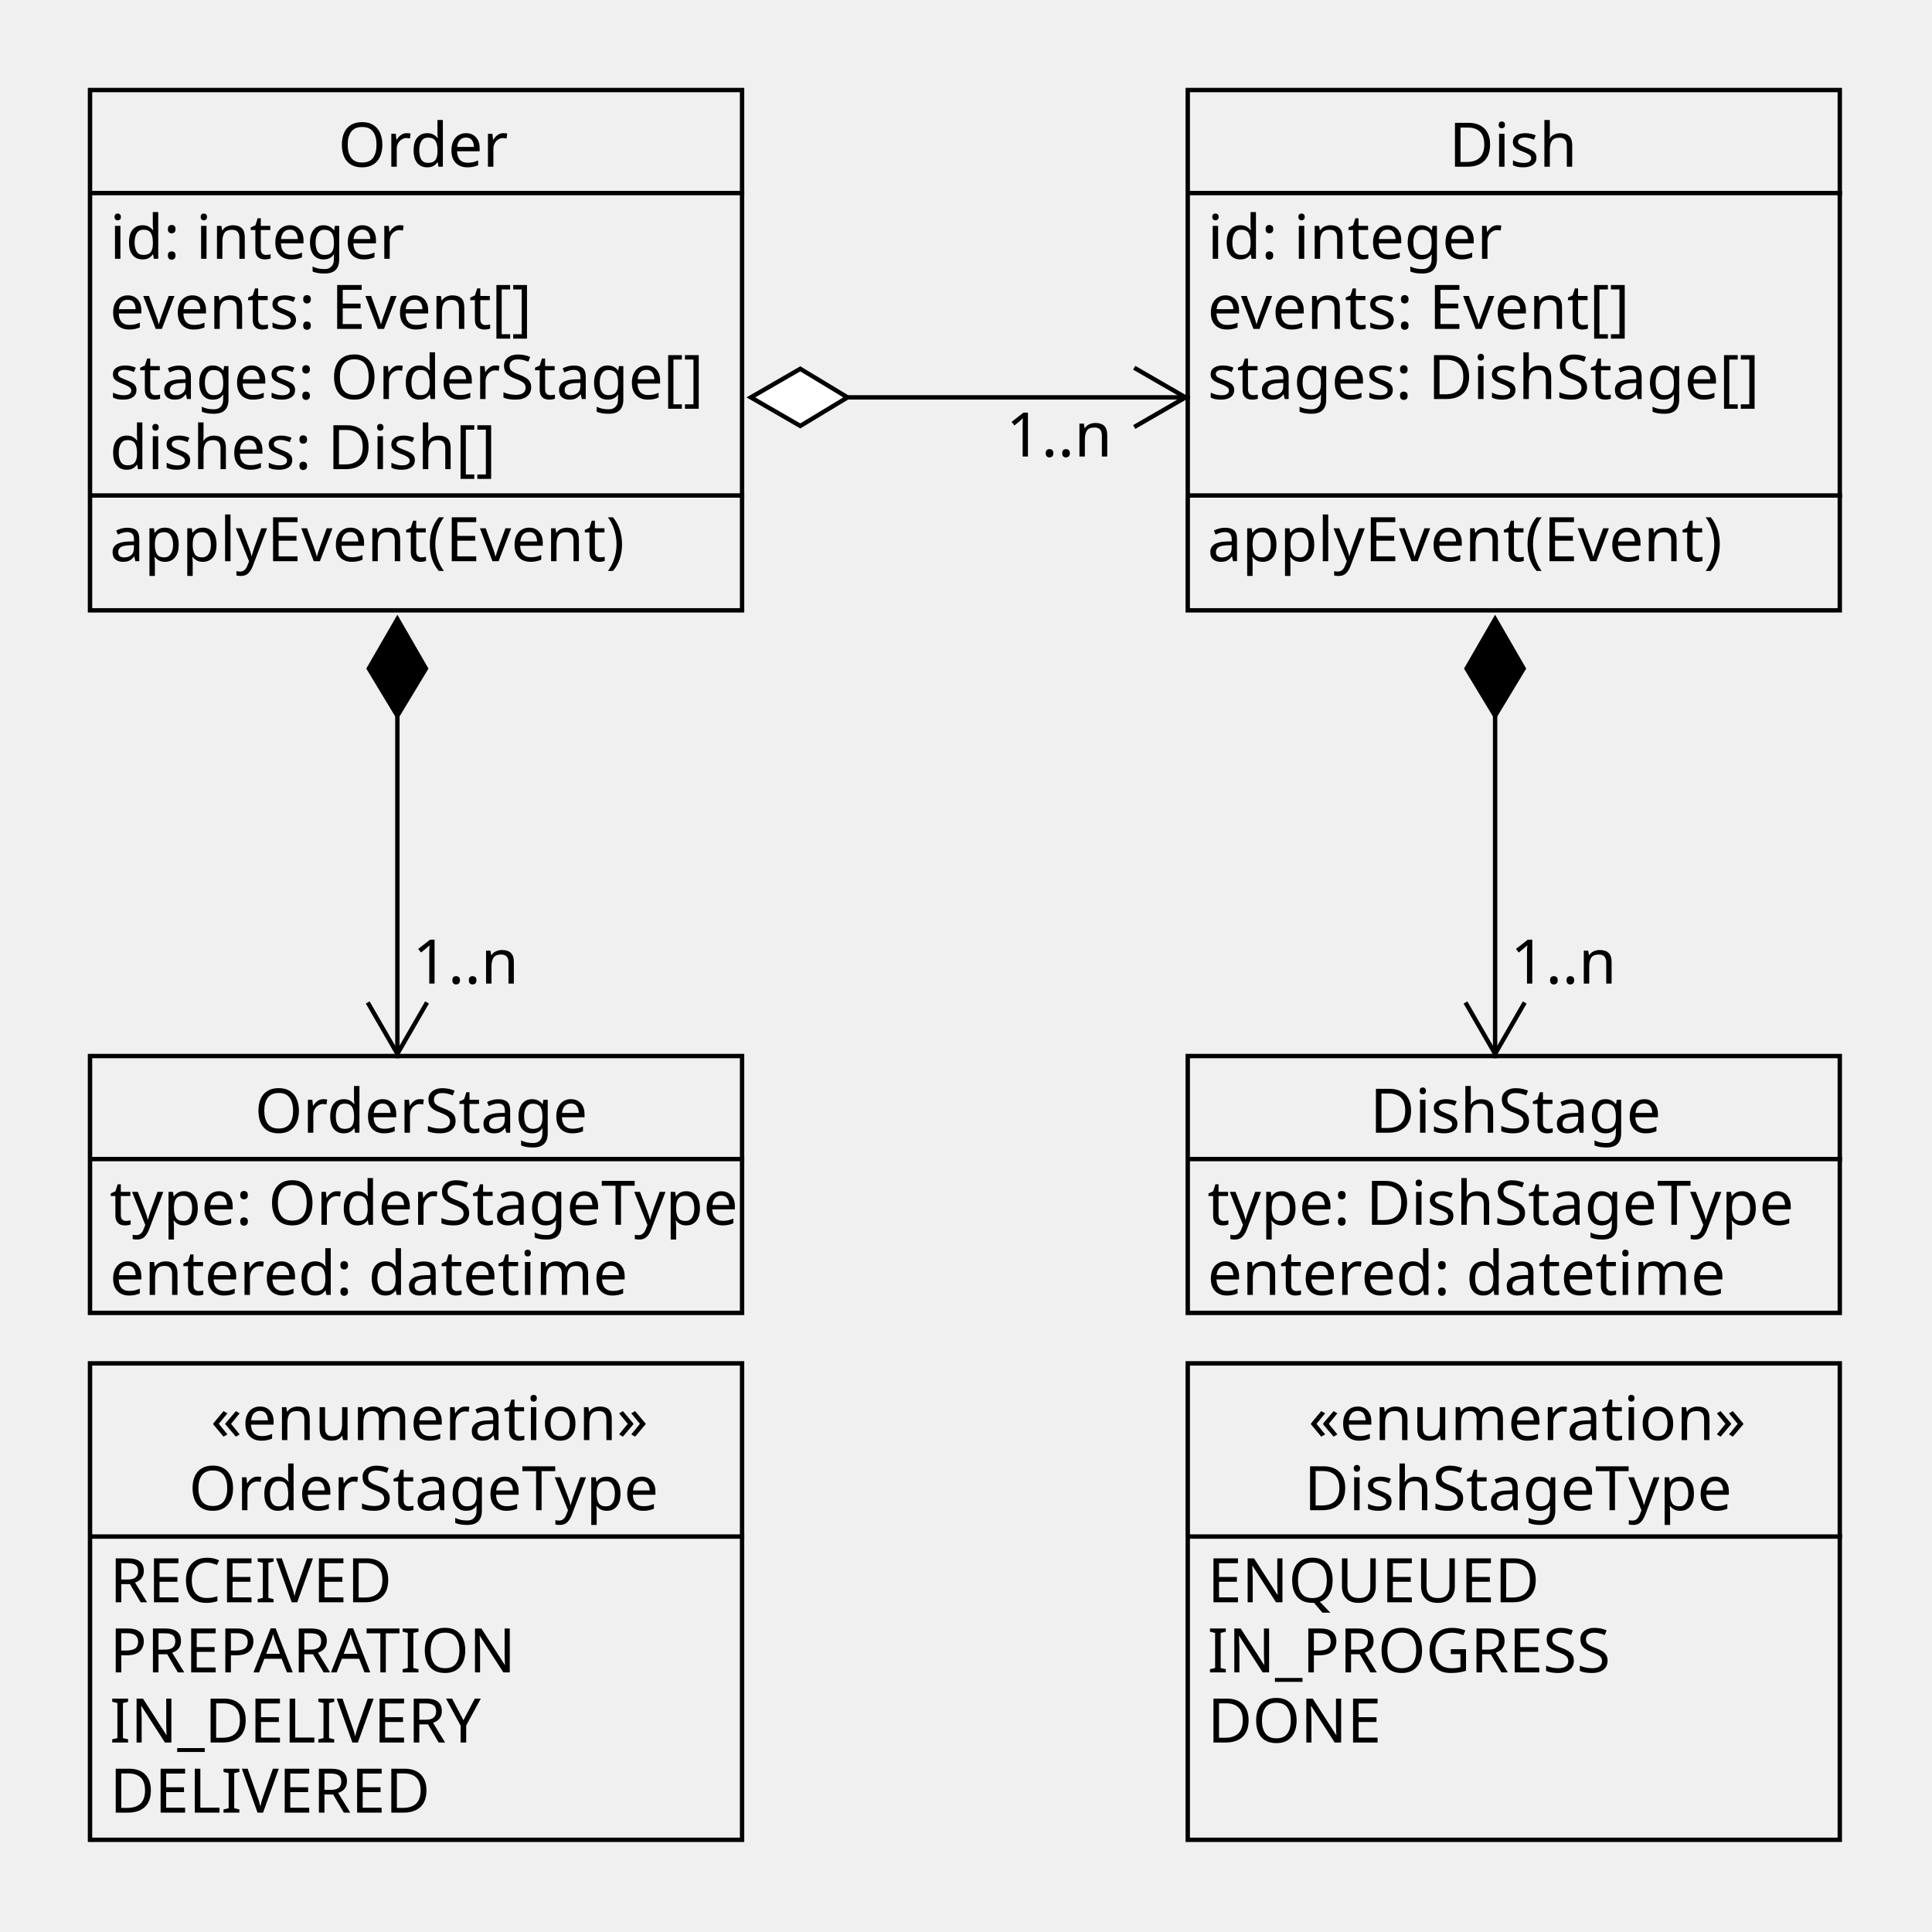
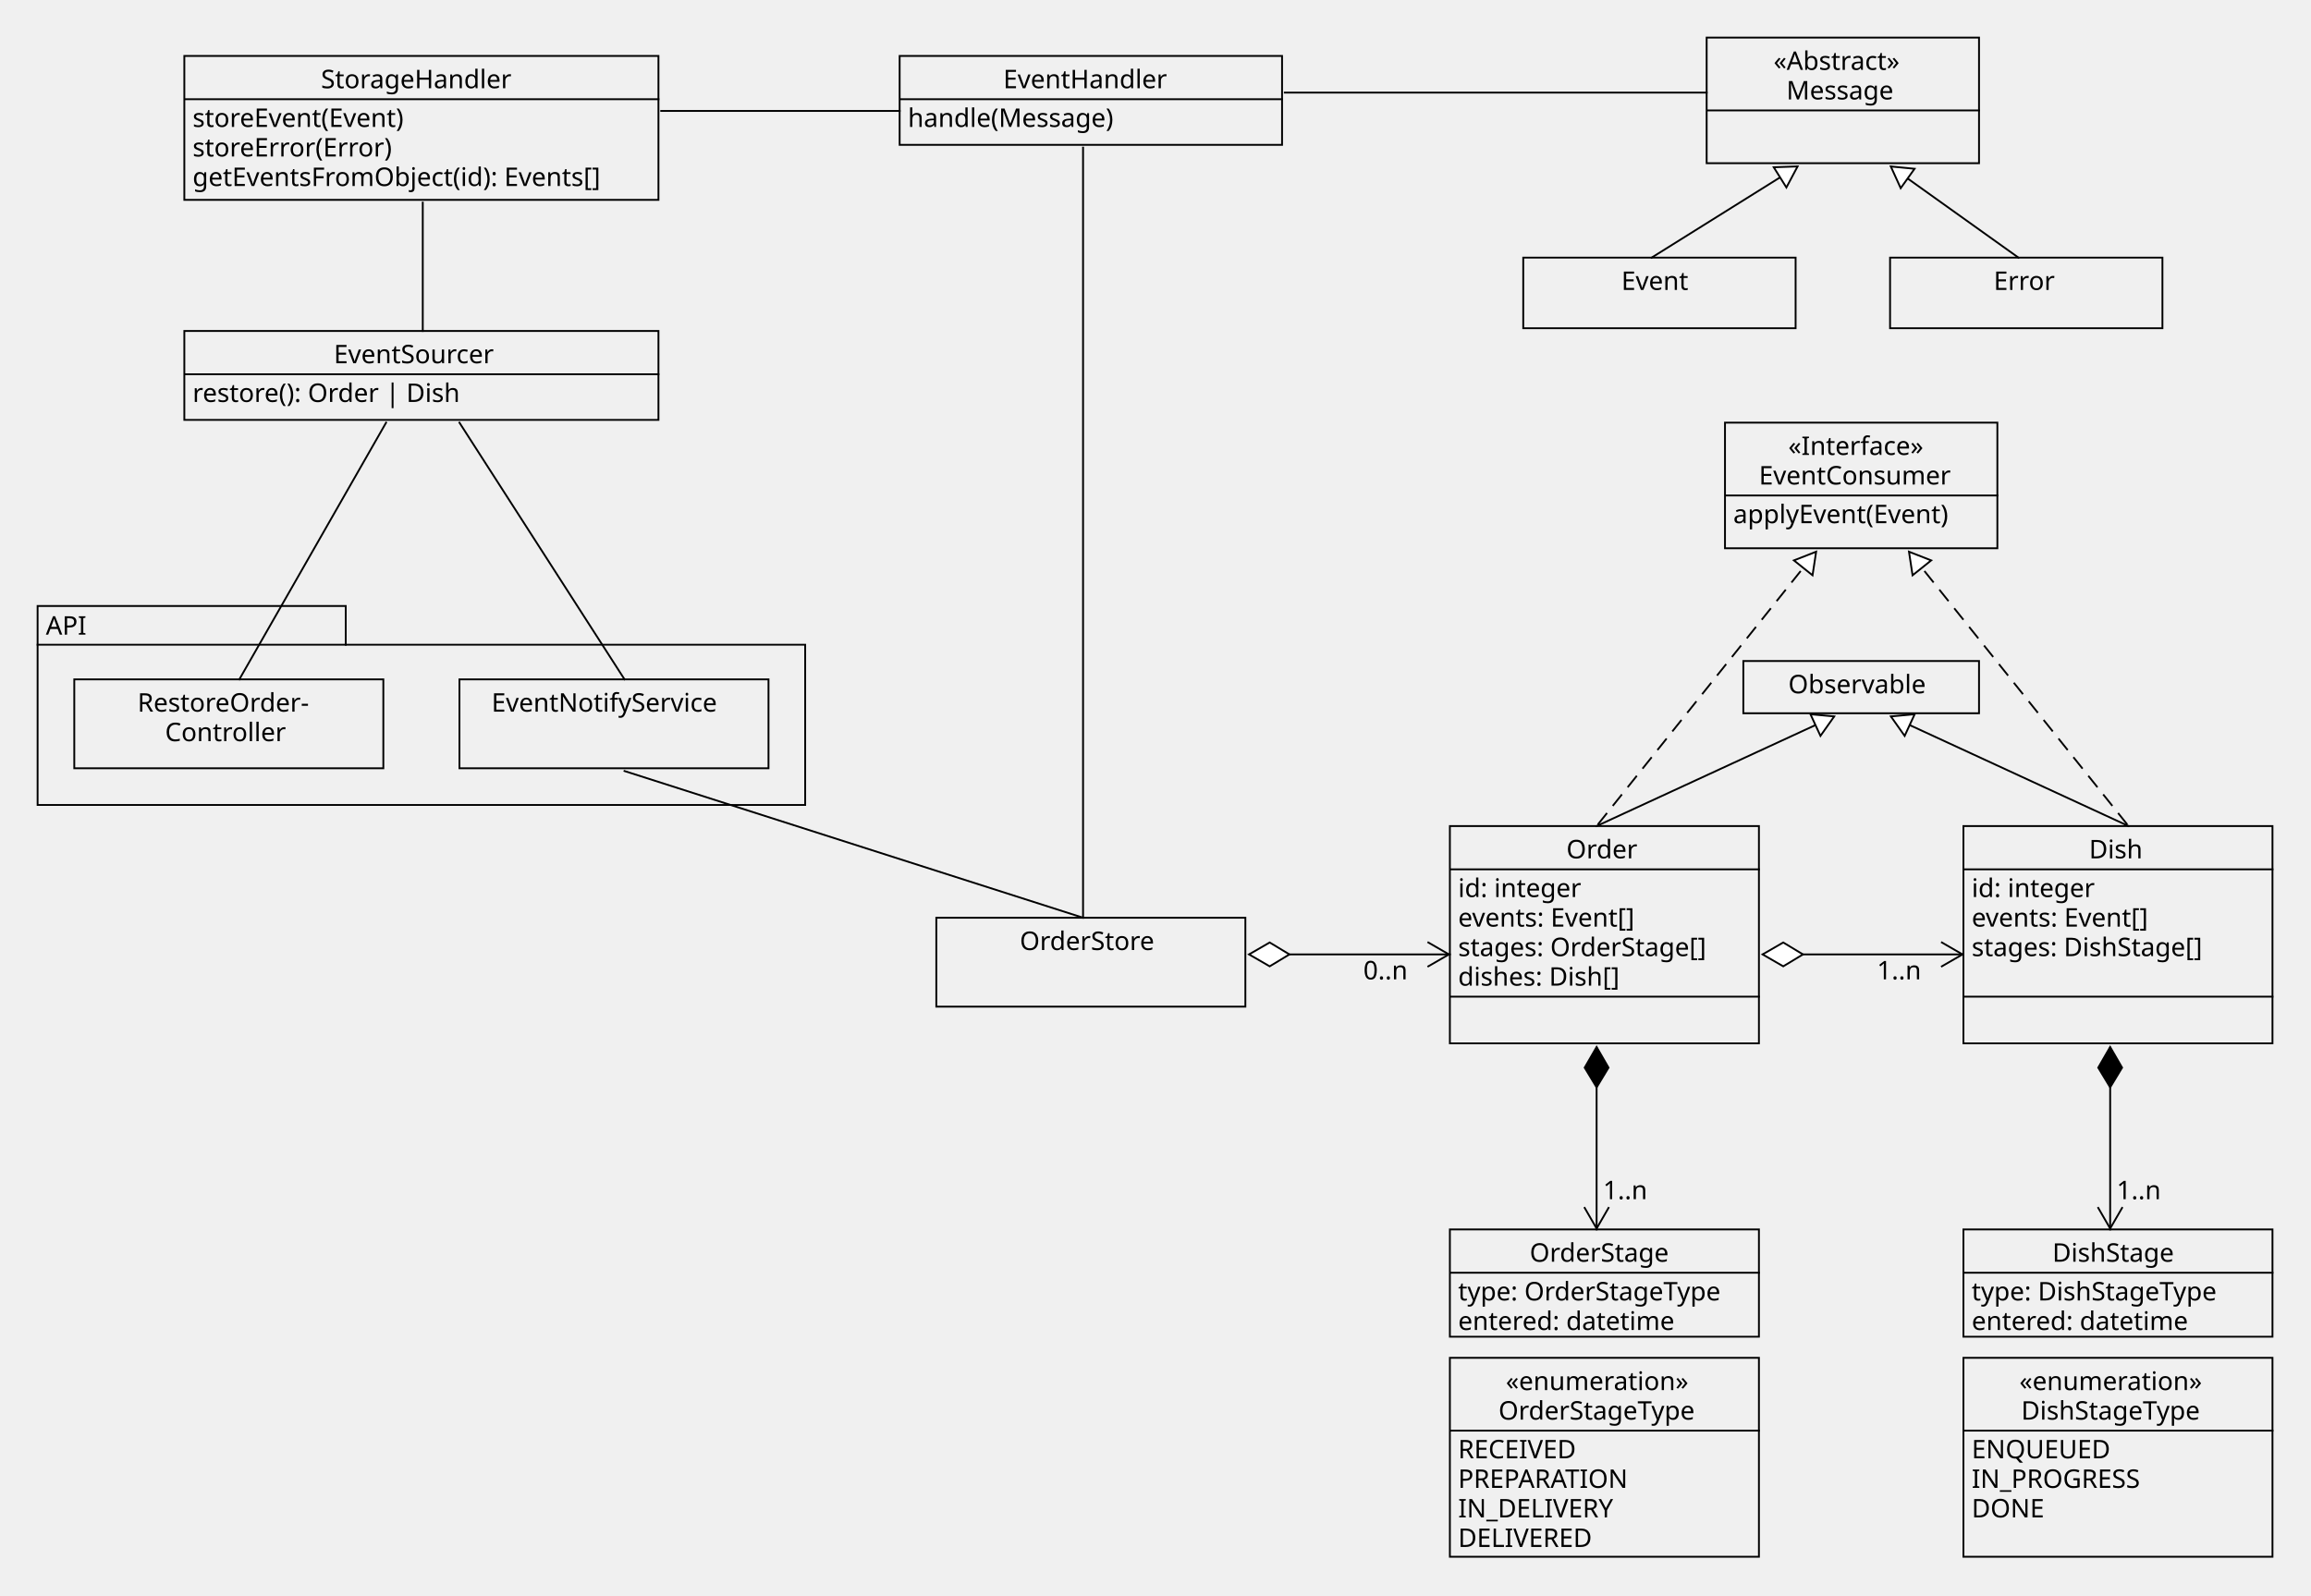
- <svg xmlns="http://www.w3.org/2000/svg" fill-opacity="1" color-rendering="auto" color-interpolation="auto" text-rendering="auto" stroke="black" stroke-linecap="square" width="440" stroke-miterlimit="10" shape-rendering="auto" stroke-opacity="1" fill="black" stroke-dasharray="none" font-weight="normal" stroke-width="1" viewBox="580 170 440 440" height="440" font-family="'Dialog'" font-style="normal" stroke-linejoin="miter" font-size="12px" stroke-dashoffset="0" image-rendering="auto">
+ <svg xmlns="http://www.w3.org/2000/svg" fill-opacity="1" color-rendering="auto" color-interpolation="auto" text-rendering="auto" stroke="black" stroke-linecap="square" width="1260" stroke-miterlimit="10" shape-rendering="auto" stroke-opacity="1" fill="black" stroke-dasharray="none" font-weight="normal" stroke-width="1" viewBox="250 160 1260 870" height="870" font-family="'Dialog'" font-style="normal" stroke-linejoin="miter" font-size="12px" stroke-dashoffset="0" image-rendering="auto">
  <defs id="genericDefs" />
  <g>
    <defs id="defs1">
      <clipPath clipPathUnits="userSpaceOnUse" id="clipPath1">
        <path d="M0 0 L2147483647 0 L2147483647 2147483647 L0 2147483647 L0 0 Z" />
      </clipPath>
      <clipPath clipPathUnits="userSpaceOnUse" id="clipPath2">
-         <path d="M0 0 L0 60 L150 60 L150 0 Z" />
+         <path d="M0 0 L0 110 L420 110 L420 0 Z" />
      </clipPath>
      <clipPath clipPathUnits="userSpaceOnUse" id="clipPath3">
-         <path d="M0 0 L0 110 L150 110 L150 0 Z" />
+         <path d="M0 0 L0 50 L170 50 L170 0 Z" />
      </clipPath>
      <clipPath clipPathUnits="userSpaceOnUse" id="clipPath4">
-         <path d="M0 0 L0 120 L150 120 L150 0 Z" />
+         <path d="M0 0 L0 30 L130 30 L130 0 Z" />
      </clipPath>
      <clipPath clipPathUnits="userSpaceOnUse" id="clipPath5">
-         <path d="M0 0 L0 130 L50 130 L50 0 Z" />
+         <path d="M0 0 L0 50 L260 50 L260 0 Z" />
      </clipPath>
      <clipPath clipPathUnits="userSpaceOnUse" id="clipPath6">
-         <path d="M0 0 L0 40 L130 40 L130 0 Z" />
+         <path d="M0 0 L0 80 L260 80 L260 0 Z" />
+       </clipPath>
+       <clipPath clipPathUnits="userSpaceOnUse" id="clipPath7">
+         <path d="M0 0 L0 50 L210 50 L210 0 Z" />
+       </clipPath>
+       <clipPath clipPathUnits="userSpaceOnUse" id="clipPath8">
+         <path d="M0 0 L0 40 L150 40 L150 0 Z" />
+       </clipPath>
+       <clipPath clipPathUnits="userSpaceOnUse" id="clipPath9">
+         <path d="M0 0 L0 70 L150 70 L150 0 Z" />
+       </clipPath>
+       <clipPath clipPathUnits="userSpaceOnUse" id="clipPath10">
+         <path d="M0 0 L0 60 L170 60 L170 0 Z" />
+       </clipPath>
+       <clipPath clipPathUnits="userSpaceOnUse" id="clipPath11">
+         <path d="M0 0 L0 110 L170 110 L170 0 Z" />
+       </clipPath>
+       <clipPath clipPathUnits="userSpaceOnUse" id="clipPath12">
+         <path d="M0 0 L0 120 L170 120 L170 0 Z" />
+       </clipPath>
+       <clipPath clipPathUnits="userSpaceOnUse" id="clipPath13">
+         <path d="M0 0 L0 450 L30 450 L30 0 Z" />
+       </clipPath>
+       <clipPath clipPathUnits="userSpaceOnUse" id="clipPath14">
+         <path d="M0 0 L0 170 L120 170 L120 0 Z" />
+       </clipPath>
+       <clipPath clipPathUnits="userSpaceOnUse" id="clipPath15">
+         <path d="M0 0 L0 170 L110 170 L110 0 Z" />
+       </clipPath>
+       <clipPath clipPathUnits="userSpaceOnUse" id="clipPath16">
+         <path d="M0 0 L0 110 L280 110 L280 0 Z" />
+       </clipPath>
+       <clipPath clipPathUnits="userSpaceOnUse" id="clipPath17">
+         <path d="M0 0 L0 30 L160 30 L160 0 Z" />
+       </clipPath>
+       <clipPath clipPathUnits="userSpaceOnUse" id="clipPath18">
+         <path d="M0 0 L0 40 L140 40 L140 0 Z" />
+       </clipPath>
+       <clipPath clipPathUnits="userSpaceOnUse" id="clipPath19">
+         <path d="M0 0 L0 90 L160 90 L160 0 Z" />
+       </clipPath>
+       <clipPath clipPathUnits="userSpaceOnUse" id="clipPath20">
+         <path d="M0 0 L0 100 L30 100 L30 0 Z" />
+       </clipPath>
+       <clipPath clipPathUnits="userSpaceOnUse" id="clipPath21">
+         <path d="M0 0 L0 30 L260 30 L260 0 Z" />
+       </clipPath>
+       <clipPath clipPathUnits="userSpaceOnUse" id="clipPath22">
+         <path d="M0 0 L0 80 L100 80 L100 0 Z" />
+       </clipPath>
+       <clipPath clipPathUnits="userSpaceOnUse" id="clipPath23">
+         <path d="M0 0 L0 80 L110 80 L110 0 Z" />
+       </clipPath>
+       <clipPath clipPathUnits="userSpaceOnUse" id="clipPath24">
+         <path d="M0 0 L0 180 L150 180 L150 0 Z" />
+       </clipPath>
+       <clipPath clipPathUnits="userSpaceOnUse" id="clipPath25">
+         <path d="M0 0 L0 130 L60 130 L60 0 Z" />
      </clipPath>
    </defs>
-     <g fill="rgb(255,255,255)" fill-opacity="0" transform="translate(850,410)" stroke-opacity="0" stroke="rgb(255,255,255)">
-       <rect x="0.5" width="148.5" height="58.5" y="0.5" clip-path="url(#clipPath2)" stroke="none" />
-     </g>
-     <g transform="translate(850,410)">
-       <rect fill="none" x="0.5" width="148.5" height="58.5" y="0.5" clip-path="url(#clipPath2)" />
-       <text x="42" font-size="14px" y="17.969" clip-path="url(#clipPath2)" font-family="sans-serif" stroke="none" xml:space="preserve">DishStage</text>
-       <path fill="none" d="M1 23.969 L149 23.969" clip-path="url(#clipPath2)" />
-       <text x="5" font-size="14px" y="38.938" clip-path="url(#clipPath2)" font-family="sans-serif" stroke="none" xml:space="preserve">type: DishStageType</text>
-       <text x="5" font-size="14px" y="54.906" clip-path="url(#clipPath2)" font-family="sans-serif" stroke="none" xml:space="preserve">entered: datetime</text>
-     </g>
-     <g fill="rgb(255,255,255)" fill-opacity="0" transform="translate(850,480)" stroke-opacity="0" stroke="rgb(255,255,255)">
-       <rect x="0.5" width="148.5" height="108.5" y="0.5" clip-path="url(#clipPath3)" stroke="none" />
-     </g>
-     <g transform="translate(850,480)">
-       <rect fill="none" x="0.5" width="148.5" height="108.5" y="0.5" clip-path="url(#clipPath3)" />
-       <text x="28" font-size="14px" y="17.969" clip-path="url(#clipPath3)" font-family="sans-serif" stroke="none" xml:space="preserve">«enumeration»</text>
-       <text x="27" font-size="14px" y="33.938" clip-path="url(#clipPath3)" font-family="sans-serif" stroke="none" xml:space="preserve">DishStageType</text>
-       <path fill="none" d="M1 39.938 L149 39.938" clip-path="url(#clipPath3)" />
-       <text x="5" font-size="14px" y="54.906" clip-path="url(#clipPath3)" font-family="sans-serif" stroke="none" xml:space="preserve">ENQUEUED</text>
-       <text x="5" font-size="14px" y="70.875" clip-path="url(#clipPath3)" font-family="sans-serif" stroke="none" xml:space="preserve">IN_PROGRESS</text>
-       <text x="5" font-size="14px" y="86.844" clip-path="url(#clipPath3)" font-family="sans-serif" stroke="none" xml:space="preserve">DONE</text>
-     </g>
-     <g fill="rgb(255,255,255)" fill-opacity="0" transform="translate(600,480)" stroke-opacity="0" stroke="rgb(255,255,255)">
-       <rect x="0.5" width="148.5" height="108.5" y="0.5" clip-path="url(#clipPath3)" stroke="none" />
-     </g>
-     <g transform="translate(600,480)">
-       <rect fill="none" x="0.5" width="148.5" height="108.5" y="0.5" clip-path="url(#clipPath3)" />
-       <text x="28" font-size="14px" y="17.969" clip-path="url(#clipPath3)" font-family="sans-serif" stroke="none" xml:space="preserve">«enumeration»</text>
-       <text x="23" font-size="14px" y="33.938" clip-path="url(#clipPath3)" font-family="sans-serif" stroke="none" xml:space="preserve">OrderStageType</text>
-       <path fill="none" d="M1 39.938 L149 39.938" clip-path="url(#clipPath3)" />
-       <text x="5" font-size="14px" y="54.906" clip-path="url(#clipPath3)" font-family="sans-serif" stroke="none" xml:space="preserve">RECEIVED</text>
-       <text x="5" font-size="14px" y="70.875" clip-path="url(#clipPath3)" font-family="sans-serif" stroke="none" xml:space="preserve">PREPARATION</text>
-       <text x="5" font-size="14px" y="86.844" clip-path="url(#clipPath3)" font-family="sans-serif" stroke="none" xml:space="preserve">IN_DELIVERY</text>
-       <text x="5" font-size="14px" y="102.812" clip-path="url(#clipPath3)" font-family="sans-serif" stroke="none" xml:space="preserve">DELIVERED</text>
-     </g>
-     <g fill="rgb(255,255,255)" fill-opacity="0" transform="translate(850,190)" stroke-opacity="0" stroke="rgb(255,255,255)">
-       <rect x="0.5" width="148.5" height="118.5" y="0.5" clip-path="url(#clipPath4)" stroke="none" />
-     </g>
-     <g transform="translate(850,190)">
-       <rect fill="none" x="0.5" width="148.5" height="118.5" y="0.5" clip-path="url(#clipPath4)" />
-       <text x="60" font-size="14px" y="17.969" clip-path="url(#clipPath4)" font-family="sans-serif" stroke="none" xml:space="preserve">Dish</text>
-       <path fill="none" d="M1 23.969 L149 23.969" clip-path="url(#clipPath4)" />
-       <text x="5" font-size="14px" y="38.938" clip-path="url(#clipPath4)" font-family="sans-serif" stroke="none" xml:space="preserve">id: integer</text>
-       <text x="5" font-size="14px" y="54.906" clip-path="url(#clipPath4)" font-family="sans-serif" stroke="none" xml:space="preserve">events: Event[]</text>
-       <text x="5" font-size="14px" y="70.875" clip-path="url(#clipPath4)" font-family="sans-serif" stroke="none" xml:space="preserve">stages: DishStage[]</text>
-       <path fill="none" d="M1 92.844 L149 92.844" clip-path="url(#clipPath4)" />
-       <text x="5" font-size="14px" y="107.812" clip-path="url(#clipPath4)" font-family="sans-serif" stroke="none" xml:space="preserve">applyEvent(Event)</text>
-     </g>
-     <g fill="rgb(255,255,255)" fill-opacity="0" transform="translate(600,410)" stroke-opacity="0" stroke="rgb(255,255,255)">
-       <rect x="0.5" width="148.5" height="58.5" y="0.5" clip-path="url(#clipPath2)" stroke="none" />
-     </g>
-     <g transform="translate(600,410)">
-       <rect fill="none" x="0.5" width="148.5" height="58.5" y="0.5" clip-path="url(#clipPath2)" />
-       <text x="38" font-size="14px" y="17.969" clip-path="url(#clipPath2)" font-family="sans-serif" stroke="none" xml:space="preserve">OrderStage</text>
-       <path fill="none" d="M1 23.969 L149 23.969" clip-path="url(#clipPath2)" />
-       <text x="5" font-size="14px" y="38.938" clip-path="url(#clipPath2)" font-family="sans-serif" stroke="none" xml:space="preserve">type: OrderStageType</text>
-       <text x="5" font-size="14px" y="54.906" clip-path="url(#clipPath2)" font-family="sans-serif" stroke="none" xml:space="preserve">entered: datetime</text>
-     </g>
-     <g fill="rgb(255,255,255)" fill-opacity="0" transform="translate(600,190)" stroke-opacity="0" stroke="rgb(255,255,255)">
-       <rect x="0.5" width="148.5" height="118.5" y="0.5" clip-path="url(#clipPath4)" stroke="none" />
-     </g>
-     <g transform="translate(600,190)">
-       <rect fill="none" x="0.5" width="148.5" height="118.5" y="0.5" clip-path="url(#clipPath4)" />
-       <text x="57" font-size="14px" y="17.969" clip-path="url(#clipPath4)" font-family="sans-serif" stroke="none" xml:space="preserve">Order</text>
-       <path fill="none" d="M1 23.969 L149 23.969" clip-path="url(#clipPath4)" />
-       <text x="5" font-size="14px" y="38.938" clip-path="url(#clipPath4)" font-family="sans-serif" stroke="none" xml:space="preserve">id: integer</text>
-       <text x="5" font-size="14px" y="54.906" clip-path="url(#clipPath4)" font-family="sans-serif" stroke="none" xml:space="preserve">events: Event[]</text>
-       <text x="5" font-size="14px" y="70.875" clip-path="url(#clipPath4)" font-family="sans-serif" stroke="none" xml:space="preserve">stages: OrderStage[]</text>
-       <text x="5" font-size="14px" y="86.844" clip-path="url(#clipPath4)" font-family="sans-serif" stroke="none" xml:space="preserve">dishes: Dish[]</text>
-       <path fill="none" d="M1 92.844 L149 92.844" clip-path="url(#clipPath4)" />
-       <text x="5" font-size="14px" y="107.812" clip-path="url(#clipPath4)" font-family="sans-serif" stroke="none" xml:space="preserve">applyEvent(Event)</text>
-     </g>
-     <g transform="translate(910,300)">
-       <path fill="none" d="M10.5 11.5 L10.5 110.5" clip-path="url(#clipPath5)" />
-       <path d="M4 22.258 L10.5 11 L17 22.258 L10.5 33.017 Z" clip-path="url(#clipPath5)" stroke="none" />
-       <path fill="none" d="M4 22.258 L10.5 11 L17 22.258 L10.5 33.017 Z" clip-path="url(#clipPath5)" />
-       <path fill="none" d="M4 98.742 L10.5 110 L17 98.742" clip-path="url(#clipPath5)" />
-       <text x="14" font-size="14px" y="94" clip-path="url(#clipPath5)" font-family="sans-serif" stroke="none" xml:space="preserve">1..n</text>
-     </g>
-     <g transform="translate(740,250)">
-       <path fill="none" d="M11.5 10.5 L110.5 10.5" clip-path="url(#clipPath6)" />
-       <path fill="white" d="M22.258 17 L11 10.5 L22.258 4 L33.017 10.5 Z" clip-path="url(#clipPath6)" stroke="none" />
-       <path fill="none" d="M22.258 17 L11 10.5 L22.258 4 L33.017 10.5 Z" clip-path="url(#clipPath6)" />
-       <path fill="none" d="M98.742 17 L110 10.5 L98.742 4" clip-path="url(#clipPath6)" />
-       <text x="69.138" font-size="14px" y="23.969" clip-path="url(#clipPath6)" font-family="sans-serif" stroke="none" xml:space="preserve">1..n</text>
-     </g>
-     <g transform="translate(660,300)">
-       <path fill="none" d="M10.5 11.5 L10.5 110.5" clip-path="url(#clipPath5)" />
-       <path d="M4 22.258 L10.5 11 L17 22.258 L10.5 33.017 Z" clip-path="url(#clipPath5)" stroke="none" />
-       <path fill="none" d="M4 22.258 L10.5 11 L17 22.258 L10.5 33.017 Z" clip-path="url(#clipPath5)" />
-       <path fill="none" d="M4 98.742 L10.5 110 L17 98.742" clip-path="url(#clipPath5)" />
-       <text x="14" font-size="14px" y="94" clip-path="url(#clipPath5)" font-family="sans-serif" stroke="none" xml:space="preserve">1..n</text>
+     <g fill="rgb(255,255,255)" fill-opacity="0" transform="translate(270,490)" stroke-opacity="0" stroke="rgb(255,255,255)">
+       <path d="M0.5 0.5 L168.5 0.5 L168.5 21.609 L419 21.609 L419 109 L0.5 109 Z" stroke="none" clip-path="url(#clipPath2)" />
+     </g>
+     <g transform="translate(270,490)">
+       <path fill="none" d="M0.5 0.5 L168.5 0.5 L168.5 21.609 L419 21.609 L419 109 L0.5 109 Z" clip-path="url(#clipPath2)" />
+       <path fill="none" d="M0.5 21.609 L168.5 21.609" clip-path="url(#clipPath2)" />
+       <text x="5" font-size="14px" y="16.109" clip-path="url(#clipPath2)" font-family="sans-serif" stroke="none" xml:space="preserve">API</text>
+     </g>
+     <g fill="rgb(255,255,255)" fill-opacity="0" transform="translate(500,530)" stroke-opacity="0" stroke="rgb(255,255,255)">
+       <rect x="0.5" width="168.5" height="48.5" y="0.5" clip-path="url(#clipPath3)" stroke="none" />
+     </g>
+     <g transform="translate(500,530)">
+       <rect fill="none" x="0.5" width="168.5" height="48.5" y="0.5" clip-path="url(#clipPath3)" />
+       <text x="18" font-size="14px" y="18.109" clip-path="url(#clipPath3)" font-family="sans-serif" stroke="none" xml:space="preserve">EventNotifyService</text>
+     </g>
+     <g fill="rgb(255,255,255)" fill-opacity="0" transform="translate(290,530)" stroke-opacity="0" stroke="rgb(255,255,255)">
+       <rect x="0.5" width="168.5" height="48.5" y="0.5" clip-path="url(#clipPath3)" stroke="none" />
+     </g>
+     <g transform="translate(290,530)">
+       <rect fill="none" x="0.5" width="168.5" height="48.5" y="0.5" clip-path="url(#clipPath3)" />
+       <text x="35" font-size="14px" y="18.109" clip-path="url(#clipPath3)" font-family="sans-serif" stroke="none" xml:space="preserve">RestoreOrder-</text>
+       <text x="50" font-size="14px" y="34.219" clip-path="url(#clipPath3)" font-family="sans-serif" stroke="none" xml:space="preserve">Controller</text>
+     </g>
+     <g fill="rgb(255,255,255)" fill-opacity="0" transform="translate(760,660)" stroke-opacity="0" stroke="rgb(255,255,255)">
+       <rect x="0.5" width="168.5" height="48.5" y="0.5" clip-path="url(#clipPath3)" stroke="none" />
+     </g>
+     <g transform="translate(760,660)">
+       <rect fill="none" x="0.5" width="168.5" height="48.5" y="0.5" clip-path="url(#clipPath3)" />
+       <text x="46" font-size="14px" y="18.109" clip-path="url(#clipPath3)" font-family="sans-serif" stroke="none" xml:space="preserve">OrderStore</text>
+     </g>
+     <g fill="rgb(255,255,255)" fill-opacity="0" transform="translate(1200,520)" stroke-opacity="0" stroke="rgb(255,255,255)">
+       <rect x="0.5" width="128.5" height="28.5" y="0.5" clip-path="url(#clipPath4)" stroke="none" />
+     </g>
+     <g transform="translate(1200,520)">
+       <rect fill="none" x="0.5" width="128.5" height="28.5" y="0.5" clip-path="url(#clipPath4)" />
+       <text x="25" font-size="14px" y="18.109" clip-path="url(#clipPath4)" font-family="sans-serif" stroke="none" xml:space="preserve">Observable</text>
+     </g>
+     <g fill="rgb(255,255,255)" fill-opacity="0" transform="translate(350,340)" stroke-opacity="0" stroke="rgb(255,255,255)">
+       <rect x="0.5" width="258.5" height="48.5" y="0.5" clip-path="url(#clipPath5)" stroke="none" />
+     </g>
+     <g transform="translate(350,340)">
+       <rect fill="none" x="0.5" width="258.5" height="48.5" y="0.5" clip-path="url(#clipPath5)" />
+       <text x="82" font-size="14px" y="18.109" clip-path="url(#clipPath5)" font-family="sans-serif" stroke="none" xml:space="preserve">EventSourcer</text>
+       <path fill="none" d="M1 24.109 L259 24.109" clip-path="url(#clipPath5)" />
+       <text x="5" font-size="14px" y="39.219" clip-path="url(#clipPath5)" font-family="sans-serif" stroke="none" xml:space="preserve">restore(): Order | Dish</text>
+     </g>
+     <g fill="rgb(255,255,255)" fill-opacity="0" transform="translate(350,190)" stroke-opacity="0" stroke="rgb(255,255,255)">
+       <rect x="0.5" width="258.5" height="78.5" y="0.5" clip-path="url(#clipPath6)" stroke="none" />
+     </g>
+     <g transform="translate(350,190)">
+       <rect fill="none" x="0.5" width="258.5" height="78.5" y="0.5" clip-path="url(#clipPath6)" />
+       <text x="75" font-size="14px" y="18.109" clip-path="url(#clipPath6)" font-family="sans-serif" stroke="none" xml:space="preserve">StorageHandler</text>
+       <path fill="none" d="M1 24.109 L259 24.109" clip-path="url(#clipPath6)" />
+       <text x="5" font-size="14px" y="39.219" clip-path="url(#clipPath6)" font-family="sans-serif" stroke="none" xml:space="preserve">storeEvent(Event)</text>
+       <text x="5" font-size="14px" y="55.328" clip-path="url(#clipPath6)" font-family="sans-serif" stroke="none" xml:space="preserve">storeError(Error)</text>
+       <text x="5" font-size="14px" y="71.438" clip-path="url(#clipPath6)" font-family="sans-serif" stroke="none" xml:space="preserve">getEventsFromObject(id): Events[]</text>
+     </g>
+     <g fill="rgb(255,255,255)" fill-opacity="0" transform="translate(740,190)" stroke-opacity="0" stroke="rgb(255,255,255)">
+       <rect x="0.5" width="208.5" height="48.5" y="0.5" clip-path="url(#clipPath7)" stroke="none" />
+     </g>
+     <g transform="translate(740,190)">
+       <rect fill="none" x="0.5" width="208.5" height="48.5" y="0.5" clip-path="url(#clipPath7)" />
+       <text x="57" font-size="14px" y="18.109" clip-path="url(#clipPath7)" font-family="sans-serif" stroke="none" xml:space="preserve">EventHandler</text>
+       <path fill="none" d="M1 24.109 L209 24.109" clip-path="url(#clipPath7)" />
+       <text x="5" font-size="14px" y="39.219" clip-path="url(#clipPath7)" font-family="sans-serif" stroke="none" xml:space="preserve">handle(Message)</text>
+     </g>
+     <g fill="rgb(255,255,255)" fill-opacity="0" transform="translate(1280,300)" stroke-opacity="0" stroke="rgb(255,255,255)">
+       <rect x="0.5" width="148.5" height="38.5" y="0.5" clip-path="url(#clipPath8)" stroke="none" />
+     </g>
+     <g transform="translate(1280,300)">
+       <rect fill="none" x="0.5" width="148.5" height="38.5" y="0.5" clip-path="url(#clipPath8)" />
+       <text x="57" font-size="14px" y="18.109" clip-path="url(#clipPath8)" font-family="sans-serif" stroke="none" xml:space="preserve">Error</text>
+     </g>
+     <g fill="rgb(255,255,255)" fill-opacity="0" transform="translate(1080,300)" stroke-opacity="0" stroke="rgb(255,255,255)">
+       <rect x="0.5" width="148.5" height="38.5" y="0.5" clip-path="url(#clipPath8)" stroke="none" />
+     </g>
+     <g transform="translate(1080,300)">
+       <rect fill="none" x="0.5" width="148.5" height="38.5" y="0.5" clip-path="url(#clipPath8)" />
+       <text x="54" font-size="14px" y="18.109" clip-path="url(#clipPath8)" font-family="sans-serif" stroke="none" xml:space="preserve">Event</text>
+     </g>
+     <g fill="rgb(255,255,255)" fill-opacity="0" transform="translate(1180,180)" stroke-opacity="0" stroke="rgb(255,255,255)">
+       <rect x="0.5" width="148.5" height="68.5" y="0.5" clip-path="url(#clipPath9)" stroke="none" />
+     </g>
+     <g transform="translate(1180,180)">
+       <rect fill="none" x="0.5" width="148.5" height="68.5" y="0.5" clip-path="url(#clipPath9)" />
+       <text x="37" font-size="14px" y="18.109" clip-path="url(#clipPath9)" font-family="sans-serif" stroke="none" xml:space="preserve">«Abstract»</text>
+       <text x="44" font-size="14px" y="34.219" clip-path="url(#clipPath9)" font-family="sans-serif" stroke="none" xml:space="preserve">Message</text>
+       <path fill="none" d="M1 40.219 L149 40.219" clip-path="url(#clipPath9)" />
+     </g>
+     <g fill="rgb(255,255,255)" fill-opacity="0" transform="translate(1190,390)" stroke-opacity="0" stroke="rgb(255,255,255)">
+       <rect x="0.5" width="148.5" height="68.5" y="0.5" clip-path="url(#clipPath9)" stroke="none" />
+     </g>
+     <g transform="translate(1190,390)">
+       <rect fill="none" x="0.5" width="148.5" height="68.5" y="0.5" clip-path="url(#clipPath9)" />
+       <text x="35" font-size="14px" y="18.109" clip-path="url(#clipPath9)" font-family="sans-serif" stroke="none" xml:space="preserve">«Interface»</text>
+       <text x="19" font-size="14px" y="34.219" clip-path="url(#clipPath9)" font-family="sans-serif" stroke="none" xml:space="preserve">EventConsumer</text>
+       <path fill="none" d="M1 40.219 L149 40.219" clip-path="url(#clipPath9)" />
+       <text x="5" font-size="14px" y="55.328" clip-path="url(#clipPath9)" font-family="sans-serif" stroke="none" xml:space="preserve">applyEvent(Event)</text>
+     </g>
+     <g fill="rgb(255,255,255)" fill-opacity="0" transform="translate(1320,830)" stroke-opacity="0" stroke="rgb(255,255,255)">
+       <rect x="0.5" width="168.5" height="58.5" y="0.5" clip-path="url(#clipPath10)" stroke="none" />
+     </g>
+     <g transform="translate(1320,830)">
+       <rect fill="none" x="0.5" width="168.5" height="58.5" y="0.5" clip-path="url(#clipPath10)" />
+       <text x="49" font-size="14px" y="18.109" clip-path="url(#clipPath10)" font-family="sans-serif" stroke="none" xml:space="preserve">DishStage</text>
+       <path fill="none" d="M1 24.109 L169 24.109" clip-path="url(#clipPath10)" />
+       <text x="5" font-size="14px" y="39.219" clip-path="url(#clipPath10)" font-family="sans-serif" stroke="none" xml:space="preserve">type: DishStageType</text>
+       <text x="5" font-size="14px" y="55.328" clip-path="url(#clipPath10)" font-family="sans-serif" stroke="none" xml:space="preserve">entered: datetime</text>
+     </g>
+     <g fill="rgb(255,255,255)" fill-opacity="0" transform="translate(1320,900)" stroke-opacity="0" stroke="rgb(255,255,255)">
+       <rect x="0.5" width="168.5" height="108.5" y="0.5" clip-path="url(#clipPath11)" stroke="none" />
+     </g>
+     <g transform="translate(1320,900)">
+       <rect fill="none" x="0.5" width="168.5" height="108.5" y="0.5" clip-path="url(#clipPath11)" />
+       <text x="31" font-size="14px" y="18.109" clip-path="url(#clipPath11)" font-family="sans-serif" stroke="none" xml:space="preserve">«enumeration»</text>
+       <text x="32" font-size="14px" y="34.219" clip-path="url(#clipPath11)" font-family="sans-serif" stroke="none" xml:space="preserve">DishStageType</text>
+       <path fill="none" d="M1 40.219 L169 40.219" clip-path="url(#clipPath11)" />
+       <text x="5" font-size="14px" y="55.328" clip-path="url(#clipPath11)" font-family="sans-serif" stroke="none" xml:space="preserve">ENQUEUED</text>
+       <text x="5" font-size="14px" y="71.438" clip-path="url(#clipPath11)" font-family="sans-serif" stroke="none" xml:space="preserve">IN_PROGRESS</text>
+       <text x="5" font-size="14px" y="87.547" clip-path="url(#clipPath11)" font-family="sans-serif" stroke="none" xml:space="preserve">DONE</text>
+     </g>
+     <g fill="rgb(255,255,255)" fill-opacity="0" transform="translate(1040,900)" stroke-opacity="0" stroke="rgb(255,255,255)">
+       <rect x="0.5" width="168.5" height="108.5" y="0.5" clip-path="url(#clipPath11)" stroke="none" />
+     </g>
+     <g transform="translate(1040,900)">
+       <rect fill="none" x="0.5" width="168.5" height="108.5" y="0.5" clip-path="url(#clipPath11)" />
+       <text x="31" font-size="14px" y="18.109" clip-path="url(#clipPath11)" font-family="sans-serif" stroke="none" xml:space="preserve">«enumeration»</text>
+       <text x="27" font-size="14px" y="34.219" clip-path="url(#clipPath11)" font-family="sans-serif" stroke="none" xml:space="preserve">OrderStageType</text>
+       <path fill="none" d="M1 40.219 L169 40.219" clip-path="url(#clipPath11)" />
+       <text x="5" font-size="14px" y="55.328" clip-path="url(#clipPath11)" font-family="sans-serif" stroke="none" xml:space="preserve">RECEIVED</text>
+       <text x="5" font-size="14px" y="71.438" clip-path="url(#clipPath11)" font-family="sans-serif" stroke="none" xml:space="preserve">PREPARATION</text>
+       <text x="5" font-size="14px" y="87.547" clip-path="url(#clipPath11)" font-family="sans-serif" stroke="none" xml:space="preserve">IN_DELIVERY</text>
+       <text x="5" font-size="14px" y="103.656" clip-path="url(#clipPath11)" font-family="sans-serif" stroke="none" xml:space="preserve">DELIVERED</text>
+     </g>
+     <g fill="rgb(255,255,255)" fill-opacity="0" transform="translate(1320,610)" stroke-opacity="0" stroke="rgb(255,255,255)">
+       <rect x="0.5" width="168.5" height="118.5" y="0.5" clip-path="url(#clipPath12)" stroke="none" />
+     </g>
+     <g transform="translate(1320,610)">
+       <rect fill="none" x="0.5" width="168.5" height="118.5" y="0.5" clip-path="url(#clipPath12)" />
+       <text x="69" font-size="14px" y="18.109" clip-path="url(#clipPath12)" font-family="sans-serif" stroke="none" xml:space="preserve">Dish</text>
+       <path fill="none" d="M1 24.109 L169 24.109" clip-path="url(#clipPath12)" />
+       <text x="5" font-size="14px" y="39.219" clip-path="url(#clipPath12)" font-family="sans-serif" stroke="none" xml:space="preserve">id: integer</text>
+       <text x="5" font-size="14px" y="55.328" clip-path="url(#clipPath12)" font-family="sans-serif" stroke="none" xml:space="preserve">events: Event[]</text>
+       <text x="5" font-size="14px" y="71.438" clip-path="url(#clipPath12)" font-family="sans-serif" stroke="none" xml:space="preserve">stages: DishStage[]</text>
+       <path fill="none" d="M1 93.547 L169 93.547" clip-path="url(#clipPath12)" />
+     </g>
+     <g fill="rgb(255,255,255)" fill-opacity="0" transform="translate(1040,830)" stroke-opacity="0" stroke="rgb(255,255,255)">
+       <rect x="0.5" width="168.5" height="58.5" y="0.5" clip-path="url(#clipPath10)" stroke="none" />
+     </g>
+     <g transform="translate(1040,830)">
+       <rect fill="none" x="0.5" width="168.5" height="58.5" y="0.5" clip-path="url(#clipPath10)" />
+       <text x="44" font-size="14px" y="18.109" clip-path="url(#clipPath10)" font-family="sans-serif" stroke="none" xml:space="preserve">OrderStage</text>
+       <path fill="none" d="M1 24.109 L169 24.109" clip-path="url(#clipPath10)" />
+       <text x="5" font-size="14px" y="39.219" clip-path="url(#clipPath10)" font-family="sans-serif" stroke="none" xml:space="preserve">type: OrderStageType</text>
+       <text x="5" font-size="14px" y="55.328" clip-path="url(#clipPath10)" font-family="sans-serif" stroke="none" xml:space="preserve">entered: datetime</text>
+     </g>
+     <g fill="rgb(255,255,255)" fill-opacity="0" transform="translate(1040,610)" stroke-opacity="0" stroke="rgb(255,255,255)">
+       <rect x="0.5" width="168.5" height="118.5" y="0.5" clip-path="url(#clipPath12)" stroke="none" />
+     </g>
+     <g transform="translate(1040,610)">
+       <rect fill="none" x="0.5" width="168.5" height="118.5" y="0.5" clip-path="url(#clipPath12)" />
+       <text x="64" font-size="14px" y="18.109" clip-path="url(#clipPath12)" font-family="sans-serif" stroke="none" xml:space="preserve">Order</text>
+       <path fill="none" d="M1 24.109 L169 24.109" clip-path="url(#clipPath12)" />
+       <text x="5" font-size="14px" y="39.219" clip-path="url(#clipPath12)" font-family="sans-serif" stroke="none" xml:space="preserve">id: integer</text>
+       <text x="5" font-size="14px" y="55.328" clip-path="url(#clipPath12)" font-family="sans-serif" stroke="none" xml:space="preserve">events: Event[]</text>
+       <text x="5" font-size="14px" y="71.438" clip-path="url(#clipPath12)" font-family="sans-serif" stroke="none" xml:space="preserve">stages: OrderStage[]</text>
+       <text x="5" font-size="14px" y="87.547" clip-path="url(#clipPath12)" font-family="sans-serif" stroke="none" xml:space="preserve">dishes: Dish[]</text>
+       <path fill="none" d="M1 93.547 L169 93.547" clip-path="url(#clipPath12)" />
+     </g>
+     <g transform="translate(830,230)">
+       <path fill="none" d="M10.5 10.5 L10.5 430.5" clip-path="url(#clipPath13)" />
+     </g>
+     <g transform="translate(490,380)">
+       <path fill="none" d="M10.5 10.5 L100.5 150.5" clip-path="url(#clipPath14)" />
+     </g>
+     <g transform="translate(370,380)">
+       <path fill="none" d="M10.5 150.5 L90.5 10.5" clip-path="url(#clipPath15)" />
+     </g>
+     <g transform="translate(580,570)">
+       <path fill="none" d="M10.5 10.5 L260.5 90.5" clip-path="url(#clipPath16)" />
+     </g>
+     <g transform="translate(600,210)">
+       <path fill="none" d="M140.5 10.5 L10.5 10.5" clip-path="url(#clipPath17)" />
+     </g>
+     <g transform="translate(920,670)">
+       <path fill="none" d="M11.5 10.5 L120.5 10.5" clip-path="url(#clipPath18)" />
+       <path fill="white" d="M22.258 17 L11 10.5 L22.258 4 L33.017 10.5 Z" clip-path="url(#clipPath18)" stroke="none" />
+       <path fill="none" d="M22.258 17 L11 10.5 L22.258 4 L33.017 10.5 Z" clip-path="url(#clipPath18)" />
+       <path fill="none" d="M108.742 17 L120 10.5 L108.742 4" clip-path="url(#clipPath18)" />
+       <text x="73.319" font-size="14px" y="24.109" clip-path="url(#clipPath18)" font-family="sans-serif" stroke="none" xml:space="preserve">0..n</text>
+     </g>
+     <g transform="translate(1270,540)">
+       <path fill="none" d="M11.408 10.919 L140.5 70.5" clip-path="url(#clipPath19)" />
+       <path fill="white" d="M18.452 21.329 L10.954 10.71 L23.9 9.526 Z" clip-path="url(#clipPath19)" stroke="none" />
+       <path fill="none" d="M18.452 21.329 L10.954 10.71 L23.9 9.526 Z" clip-path="url(#clipPath19)" />
+     </g>
+     <g transform="translate(1110,540)">
+       <path fill="none" d="M139.592 10.919 L10.5 70.5" clip-path="url(#clipPath19)" />
+       <path fill="white" d="M127.1 9.526 L140.046 10.71 L132.548 21.329 Z" clip-path="url(#clipPath19)" stroke="none" />
+       <path fill="none" d="M127.1 9.526 L140.046 10.71 L132.548 21.329 Z" clip-path="url(#clipPath19)" />
+     </g>
+     <g transform="translate(470,260)">
+       <path fill="none" d="M10.5 10.5 L10.5 80.5" clip-path="url(#clipPath20)" />
+     </g>
+     <g transform="translate(940,200)">
+       <path fill="none" d="M240.5 10.5 L10.5 10.5" clip-path="url(#clipPath21)" />
+     </g>
+     <g transform="translate(1270,240)">
+       <path fill="none" d="M11.314 11.081 L80.5 60.5" clip-path="url(#clipPath22)" />
+       <path fill="white" d="M16.29 22.624 L10.907 10.791 L23.846 12.045 Z" clip-path="url(#clipPath22)" stroke="none" />
+       <path fill="none" d="M16.29 22.624 L10.907 10.791 L23.846 12.045 Z" clip-path="url(#clipPath22)" />
+     </g>
+     <g transform="translate(1140,240)">
+       <path fill="none" d="M89.652 11.03 L10.5 60.5" clip-path="url(#clipPath23)" />
+       <path fill="white" d="M77.084 11.22 L90.076 10.765 L83.974 22.244 Z" clip-path="url(#clipPath23)" stroke="none" />
+       <path fill="none" d="M77.084 11.22 L90.076 10.765 L83.974 22.244 Z" clip-path="url(#clipPath23)" />
+     </g>
+     <g stroke-dasharray="8,5" stroke-miterlimit="5" transform="translate(1280,450)" stroke-linecap="butt">
+       <path fill="none" d="M11.125 11.281 L130.5 160.5" clip-path="url(#clipPath24)" />
+       <path fill="white" d="M12.77 23.742 L10.812 10.89 L22.921 15.621 Z" clip-path="url(#clipPath24)" stroke="none" />
+       <path fill="none" stroke-miterlimit="10" stroke-dasharray="none" d="M12.77 23.742 L10.812 10.89 L22.921 15.621 Z" clip-path="url(#clipPath24)" stroke-linecap="square" />
+     </g>
+     <g stroke-dasharray="8,5" stroke-miterlimit="5" transform="translate(1110,450)" stroke-linecap="butt">
+       <path fill="none" d="M129.875 11.281 L10.5 160.5" clip-path="url(#clipPath24)" />
+       <path fill="white" d="M118.079 15.621 L130.188 10.89 L128.23 23.742 Z" clip-path="url(#clipPath24)" stroke="none" />
+       <path fill="none" stroke-miterlimit="10" stroke-dasharray="none" d="M118.079 15.621 L130.188 10.89 L128.23 23.742 Z" clip-path="url(#clipPath24)" stroke-linecap="square" />
+     </g>
+     <g transform="translate(1390,720)">
+       <path fill="none" d="M10.5 11.5 L10.5 110.5" clip-path="url(#clipPath25)" />
+       <path d="M4 22.258 L10.5 11 L17 22.258 L10.5 33.017 Z" clip-path="url(#clipPath25)" stroke="none" />
+       <path fill="none" d="M4 22.258 L10.5 11 L17 22.258 L10.5 33.017 Z" clip-path="url(#clipPath25)" />
+       <path fill="none" d="M4 98.742 L10.5 110 L17 98.742" clip-path="url(#clipPath25)" />
+       <text x="14" font-size="14px" y="94" clip-path="url(#clipPath25)" font-family="sans-serif" stroke="none" xml:space="preserve">1..n</text>
+     </g>
+     <g transform="translate(1200,670)">
+       <path fill="none" d="M11.5 10.5 L120.5 10.5" clip-path="url(#clipPath18)" />
+       <path fill="white" d="M22.258 17 L11 10.5 L22.258 4 L33.017 10.5 Z" clip-path="url(#clipPath18)" stroke="none" />
+       <path fill="none" d="M22.258 17 L11 10.5 L22.258 4 L33.017 10.5 Z" clip-path="url(#clipPath18)" />
+       <path fill="none" d="M108.742 17 L120 10.5 L108.742 4" clip-path="url(#clipPath18)" />
+       <text x="73.319" font-size="14px" y="24.109" clip-path="url(#clipPath18)" font-family="sans-serif" stroke="none" xml:space="preserve">1..n</text>
+     </g>
+     <g transform="translate(1110,720)">
+       <path fill="none" d="M10.5 11.5 L10.5 110.5" clip-path="url(#clipPath25)" />
+       <path d="M4 22.258 L10.5 11 L17 22.258 L10.5 33.017 Z" clip-path="url(#clipPath25)" stroke="none" />
+       <path fill="none" d="M4 22.258 L10.5 11 L17 22.258 L10.5 33.017 Z" clip-path="url(#clipPath25)" />
+       <path fill="none" d="M4 98.742 L10.5 110 L17 98.742" clip-path="url(#clipPath25)" />
+       <text x="14" font-size="14px" y="94" clip-path="url(#clipPath25)" font-family="sans-serif" stroke="none" xml:space="preserve">1..n</text>
    </g>
  </g>
</svg>
